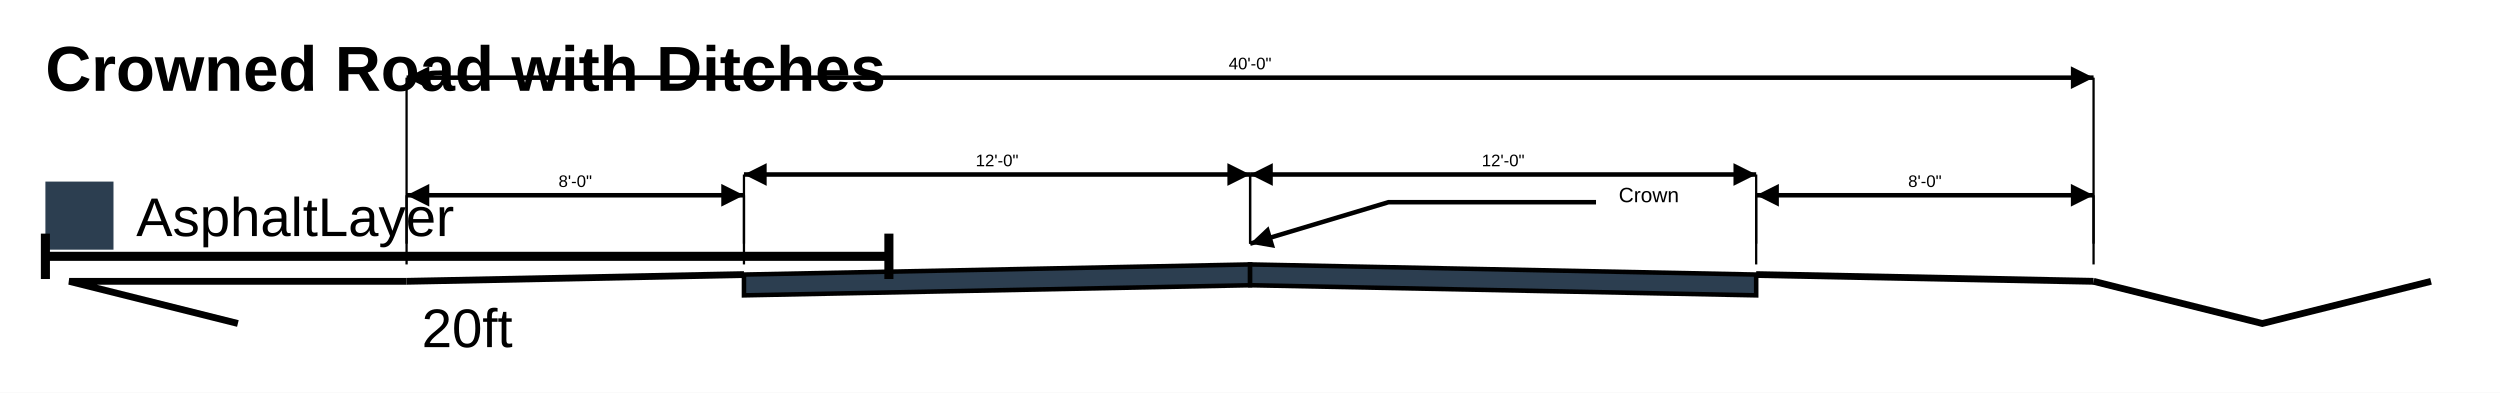
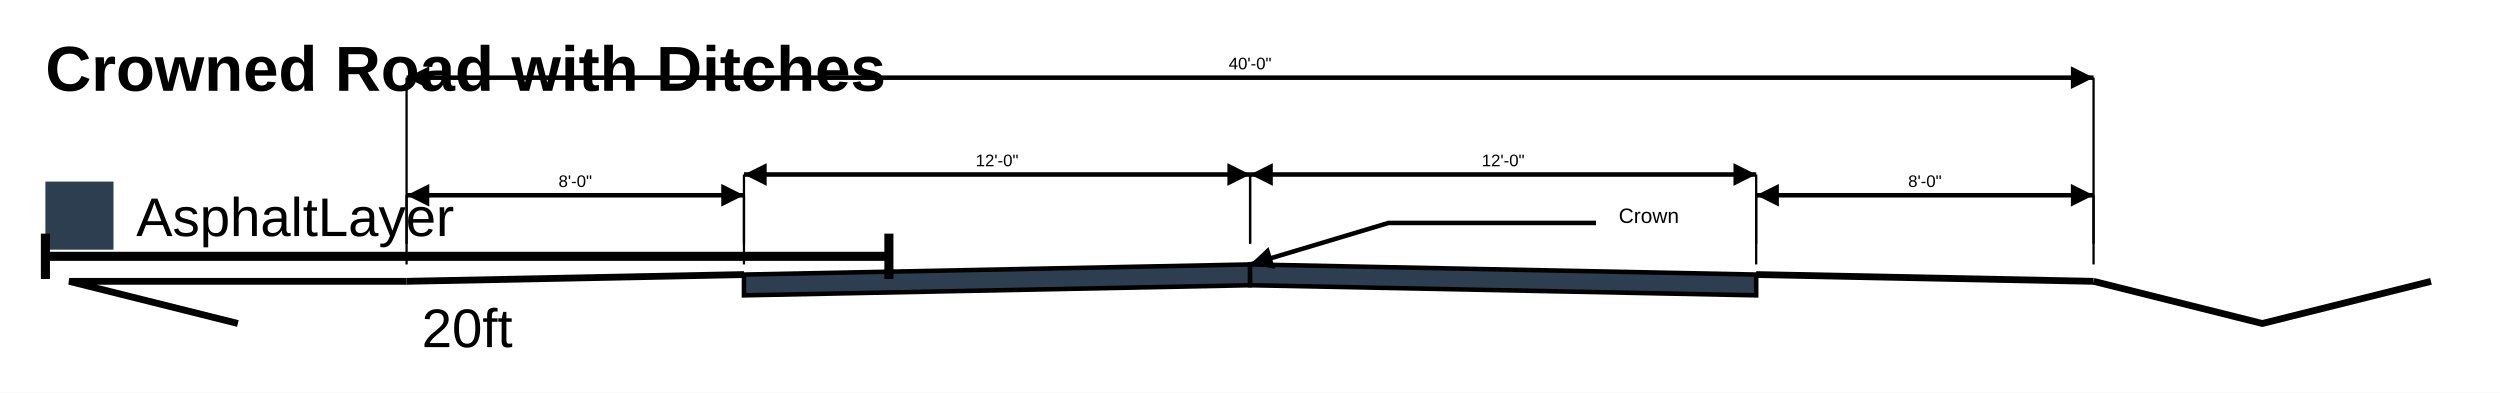
<svg xmlns="http://www.w3.org/2000/svg" width="550.7" height="86.5" viewBox="0 0 550.7 86.5">
  <rect width="550.7" height="86.5" fill="white" />
  <g transform="scale(1,-1)">
    <g transform="translate(0,-86.5)">
      <polygon points="275.37,28.25 275.37,23.67 163.88,21.44 163.88,26.02" fill="#2C3E50" stroke="black" stroke-width="1" />
      <polyline points="163.88,26.02 89.56,24.53" fill="none" stroke="black" stroke-width="1.5" />
      <polyline points="89.56,24.53 15.24,24.53 52.40,15.24" fill="none" stroke="black" stroke-width="1.5" />
      <polygon points="275.37,28.25 386.85,26.02 386.85,21.44 275.37,23.67" fill="#2C3E50" stroke="black" stroke-width="1" />
      <polyline points="386.85,26.02 461.17,24.53" fill="none" stroke="black" stroke-width="1.5" />
      <polyline points="461.17,24.53 498.34,15.24 535.50,24.53" fill="none" stroke="black" stroke-width="1.5" />
-       <g id="dimension-5799e7f8">
+       <g id="dimension-7f71acf8">
        <line x1="89.56" y1="28.25" x2="89.56" y2="43.49" stroke="black" stroke-width="0.5" />
        <line x1="163.88" y1="28.25" x2="163.88" y2="43.49" stroke="black" stroke-width="0.5" />
        <line x1="89.56" y1="43.49" x2="163.88" y2="43.49" stroke="black" stroke-width="1" />
        <polygon points="89.56,43.49 84.56,40.99 84.56,45.99" fill="black" transform="rotate(180.0,89.56,43.49)" />
        <polygon points="163.88,43.49 158.88,40.99 158.88,45.99" fill="black" transform="rotate(0.0,163.88,43.49)" />
        <text x="126.72" y="45.32" font-family="Arial" font-size="3.7" text-anchor="middle" transform="translate(0,90.63) scale(1,-1)" fill="black">8'-0"</text>
      </g>
-       <g id="dimension-ebd1f4a6">
+       <g id="dimension-b6009323">
        <line x1="163.88" y1="32.82" x2="163.88" y2="48.06" stroke="black" stroke-width="0.5" />
        <line x1="275.37" y1="32.82" x2="275.37" y2="48.06" stroke="black" stroke-width="0.5" />
        <line x1="163.88" y1="48.06" x2="275.37" y2="48.06" stroke="black" stroke-width="1" />
        <polygon points="163.88,48.06 158.88,45.56 158.88,50.56" fill="black" transform="rotate(180.0,163.88,48.06)" />
        <polygon points="275.37,48.06 270.37,45.56 270.37,50.56" fill="black" transform="rotate(0.0,275.37,48.06)" />
        <text x="219.63" y="49.89" font-family="Arial" font-size="3.7" text-anchor="middle" transform="translate(0,99.77) scale(1,-1)" fill="black">12'-0"</text>
      </g>
-       <g id="dimension-7475b5c7">
+       <g id="dimension-dc5f7e13">
        <line x1="275.37" y1="32.82" x2="275.37" y2="48.06" stroke="black" stroke-width="0.5" />
        <line x1="386.85" y1="32.82" x2="386.85" y2="48.06" stroke="black" stroke-width="0.5" />
        <line x1="275.37" y1="48.06" x2="386.85" y2="48.06" stroke="black" stroke-width="1" />
        <polygon points="275.37,48.06 270.37,45.56 270.37,50.56" fill="black" transform="rotate(180.0,275.37,48.06)" />
        <polygon points="386.85,48.06 381.85,45.56 381.85,50.56" fill="black" transform="rotate(0.0,386.85,48.06)" />
        <text x="331.11" y="49.89" font-family="Arial" font-size="3.7" text-anchor="middle" transform="translate(0,99.77) scale(1,-1)" fill="black">12'-0"</text>
      </g>
-       <g id="dimension-25f2a127">
+       <g id="dimension-e436e668">
        <line x1="386.85" y1="28.25" x2="386.85" y2="43.49" stroke="black" stroke-width="0.5" />
        <line x1="461.17" y1="28.25" x2="461.17" y2="43.49" stroke="black" stroke-width="0.5" />
        <line x1="386.85" y1="43.49" x2="461.17" y2="43.49" stroke="black" stroke-width="1" />
        <polygon points="386.85,43.49 381.85,40.99 381.85,45.99" fill="black" transform="rotate(180.0,386.85,43.49)" />
        <polygon points="461.17,43.49 456.17,40.99 456.17,45.99" fill="black" transform="rotate(0.0,461.17,43.49)" />
        <text x="424.01" y="45.32" font-family="Arial" font-size="3.7" text-anchor="middle" transform="translate(0,90.63) scale(1,-1)" fill="black">8'-0"</text>
      </g>
-       <g id="dimension-ace06335">
+       <g id="dimension-0b95d8d8">
        <line x1="89.56" y1="32.82" x2="89.56" y2="69.39" stroke="black" stroke-width="0.5" />
        <line x1="461.17" y1="32.82" x2="461.17" y2="69.39" stroke="black" stroke-width="0.5" />
        <line x1="89.56" y1="69.39" x2="461.17" y2="69.39" stroke="black" stroke-width="1" />
        <polygon points="89.56,69.39 84.56,66.89 84.56,71.89" fill="black" transform="rotate(180.0,89.56,69.39)" />
        <polygon points="461.17,69.39 456.17,66.89 456.17,71.89" fill="black" transform="rotate(0.0,461.17,69.39)" />
        <text x="275.37" y="71.22" font-family="Arial" font-size="3.7" text-anchor="middle" transform="translate(0,142.45) scale(1,-1)" fill="black">40'-0"</text>
      </g>
-       <g id="leader-8ce5e499">
-         <polyline points="275.37,32.82 305.85,41.96 351.57,41.96" fill="none" stroke="black" stroke-width="1" />
-         <polygon points="275.37,32.82 270.37,30.32 270.37,35.32" fill="black" transform="rotate(-163.3008,275.37,32.82)" />
-         <text x="356.57" y="41.96" font-family="Arial" font-size="4.6" text-anchor="start" transform="translate(0,83.92) scale(1,-1)" fill="black">Crown</text>
+       <g id="leader-854ab0d9">
+         <polyline points="275.37,28.25 305.85,37.39 351.57,37.39" fill="none" stroke="black" stroke-width="1" />
+         <polygon points="275.37,28.25 270.37,25.75 270.37,30.75" fill="black" transform="rotate(-163.3008,275.37,28.25)" />
+         <text x="356.57" y="37.39" font-family="Arial" font-size="4.6" text-anchor="start" transform="translate(0,74.78) scale(1,-1)" fill="black">Crown</text>
      </g>
    </g>
  </g>
  <text x="10" y="20" font-family="Arial" font-size="14" font-weight="bold">Crowned Road with Ditches</text>
  <rect x="10" y="40" width="15" height="15" fill="#2C3E50" />
  <text x="30" y="52" font-family="Arial" font-size="12">AsphaltLayer</text>
  <line x1="10" y1="56.463" x2="195.806" y2="56.463" stroke="black" stroke-width="2" />
  <line x1="10" y1="51.463" x2="10" y2="61.463" stroke="black" stroke-width="2" />
  <line x1="195.806" y1="51.463" x2="195.806" y2="61.463" stroke="black" stroke-width="2" />
  <text x="102.903" y="76.463" font-family="Arial" font-size="12" text-anchor="middle">20ft</text>
</svg>
